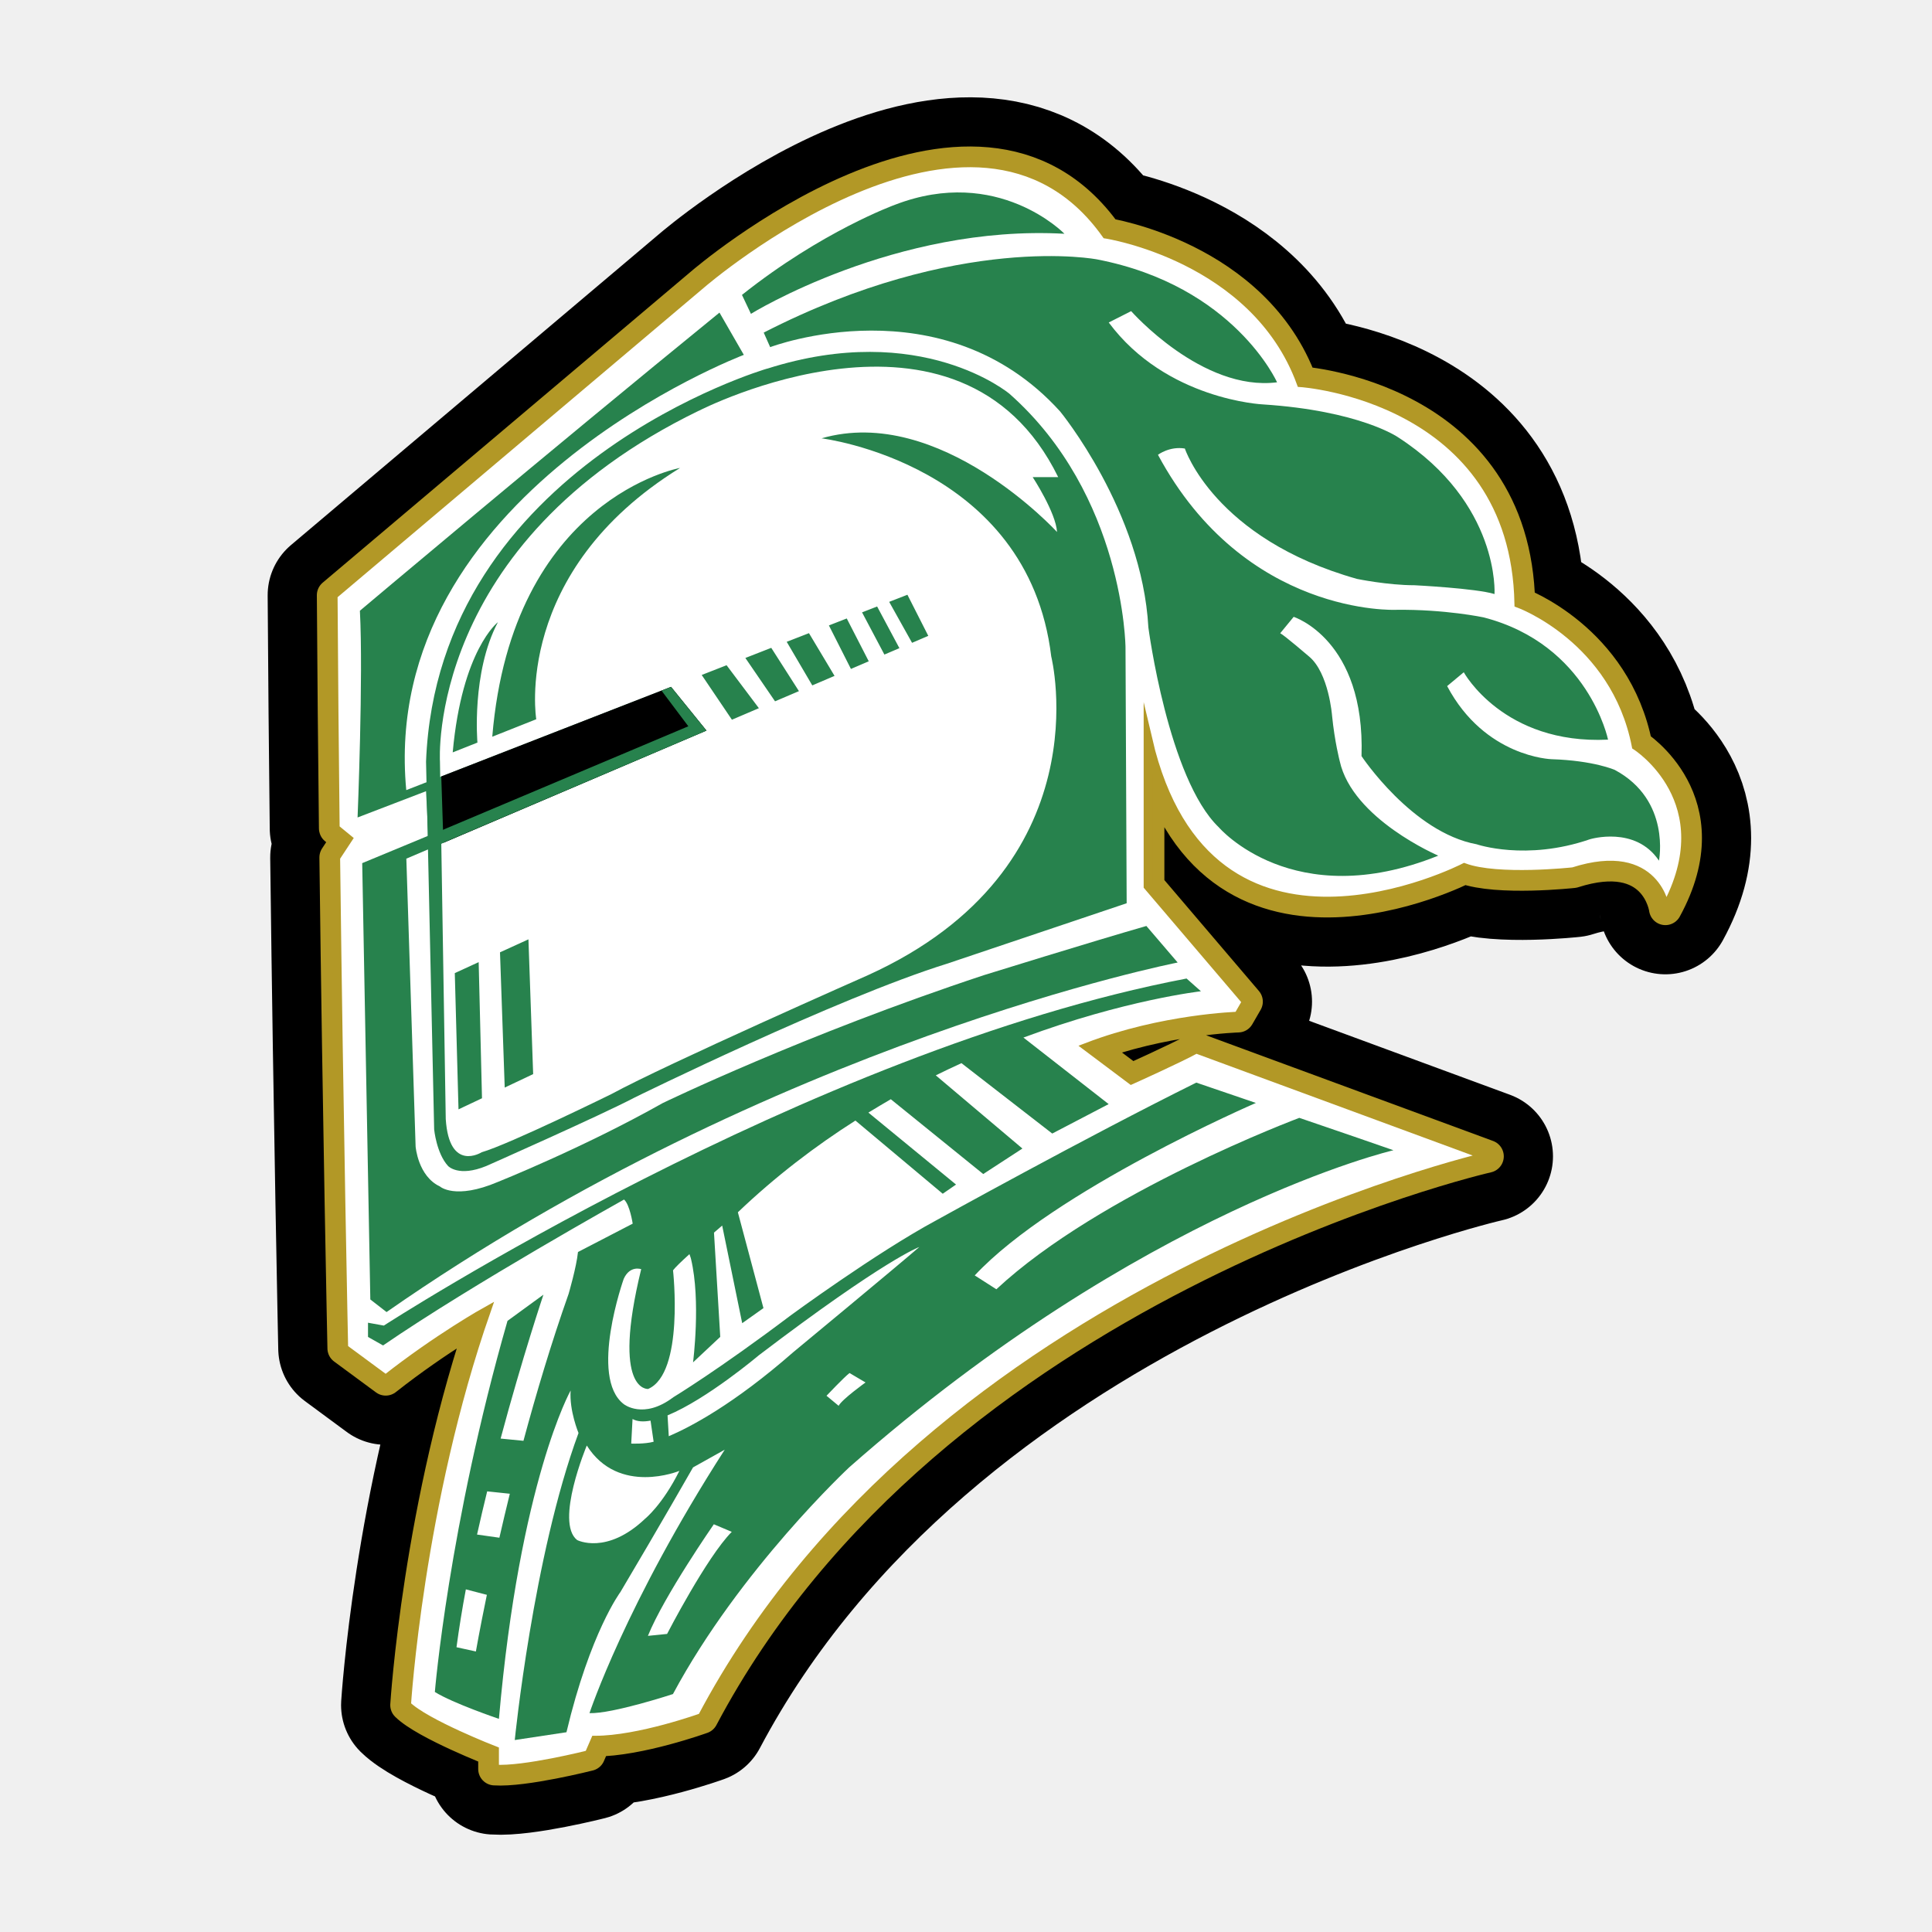
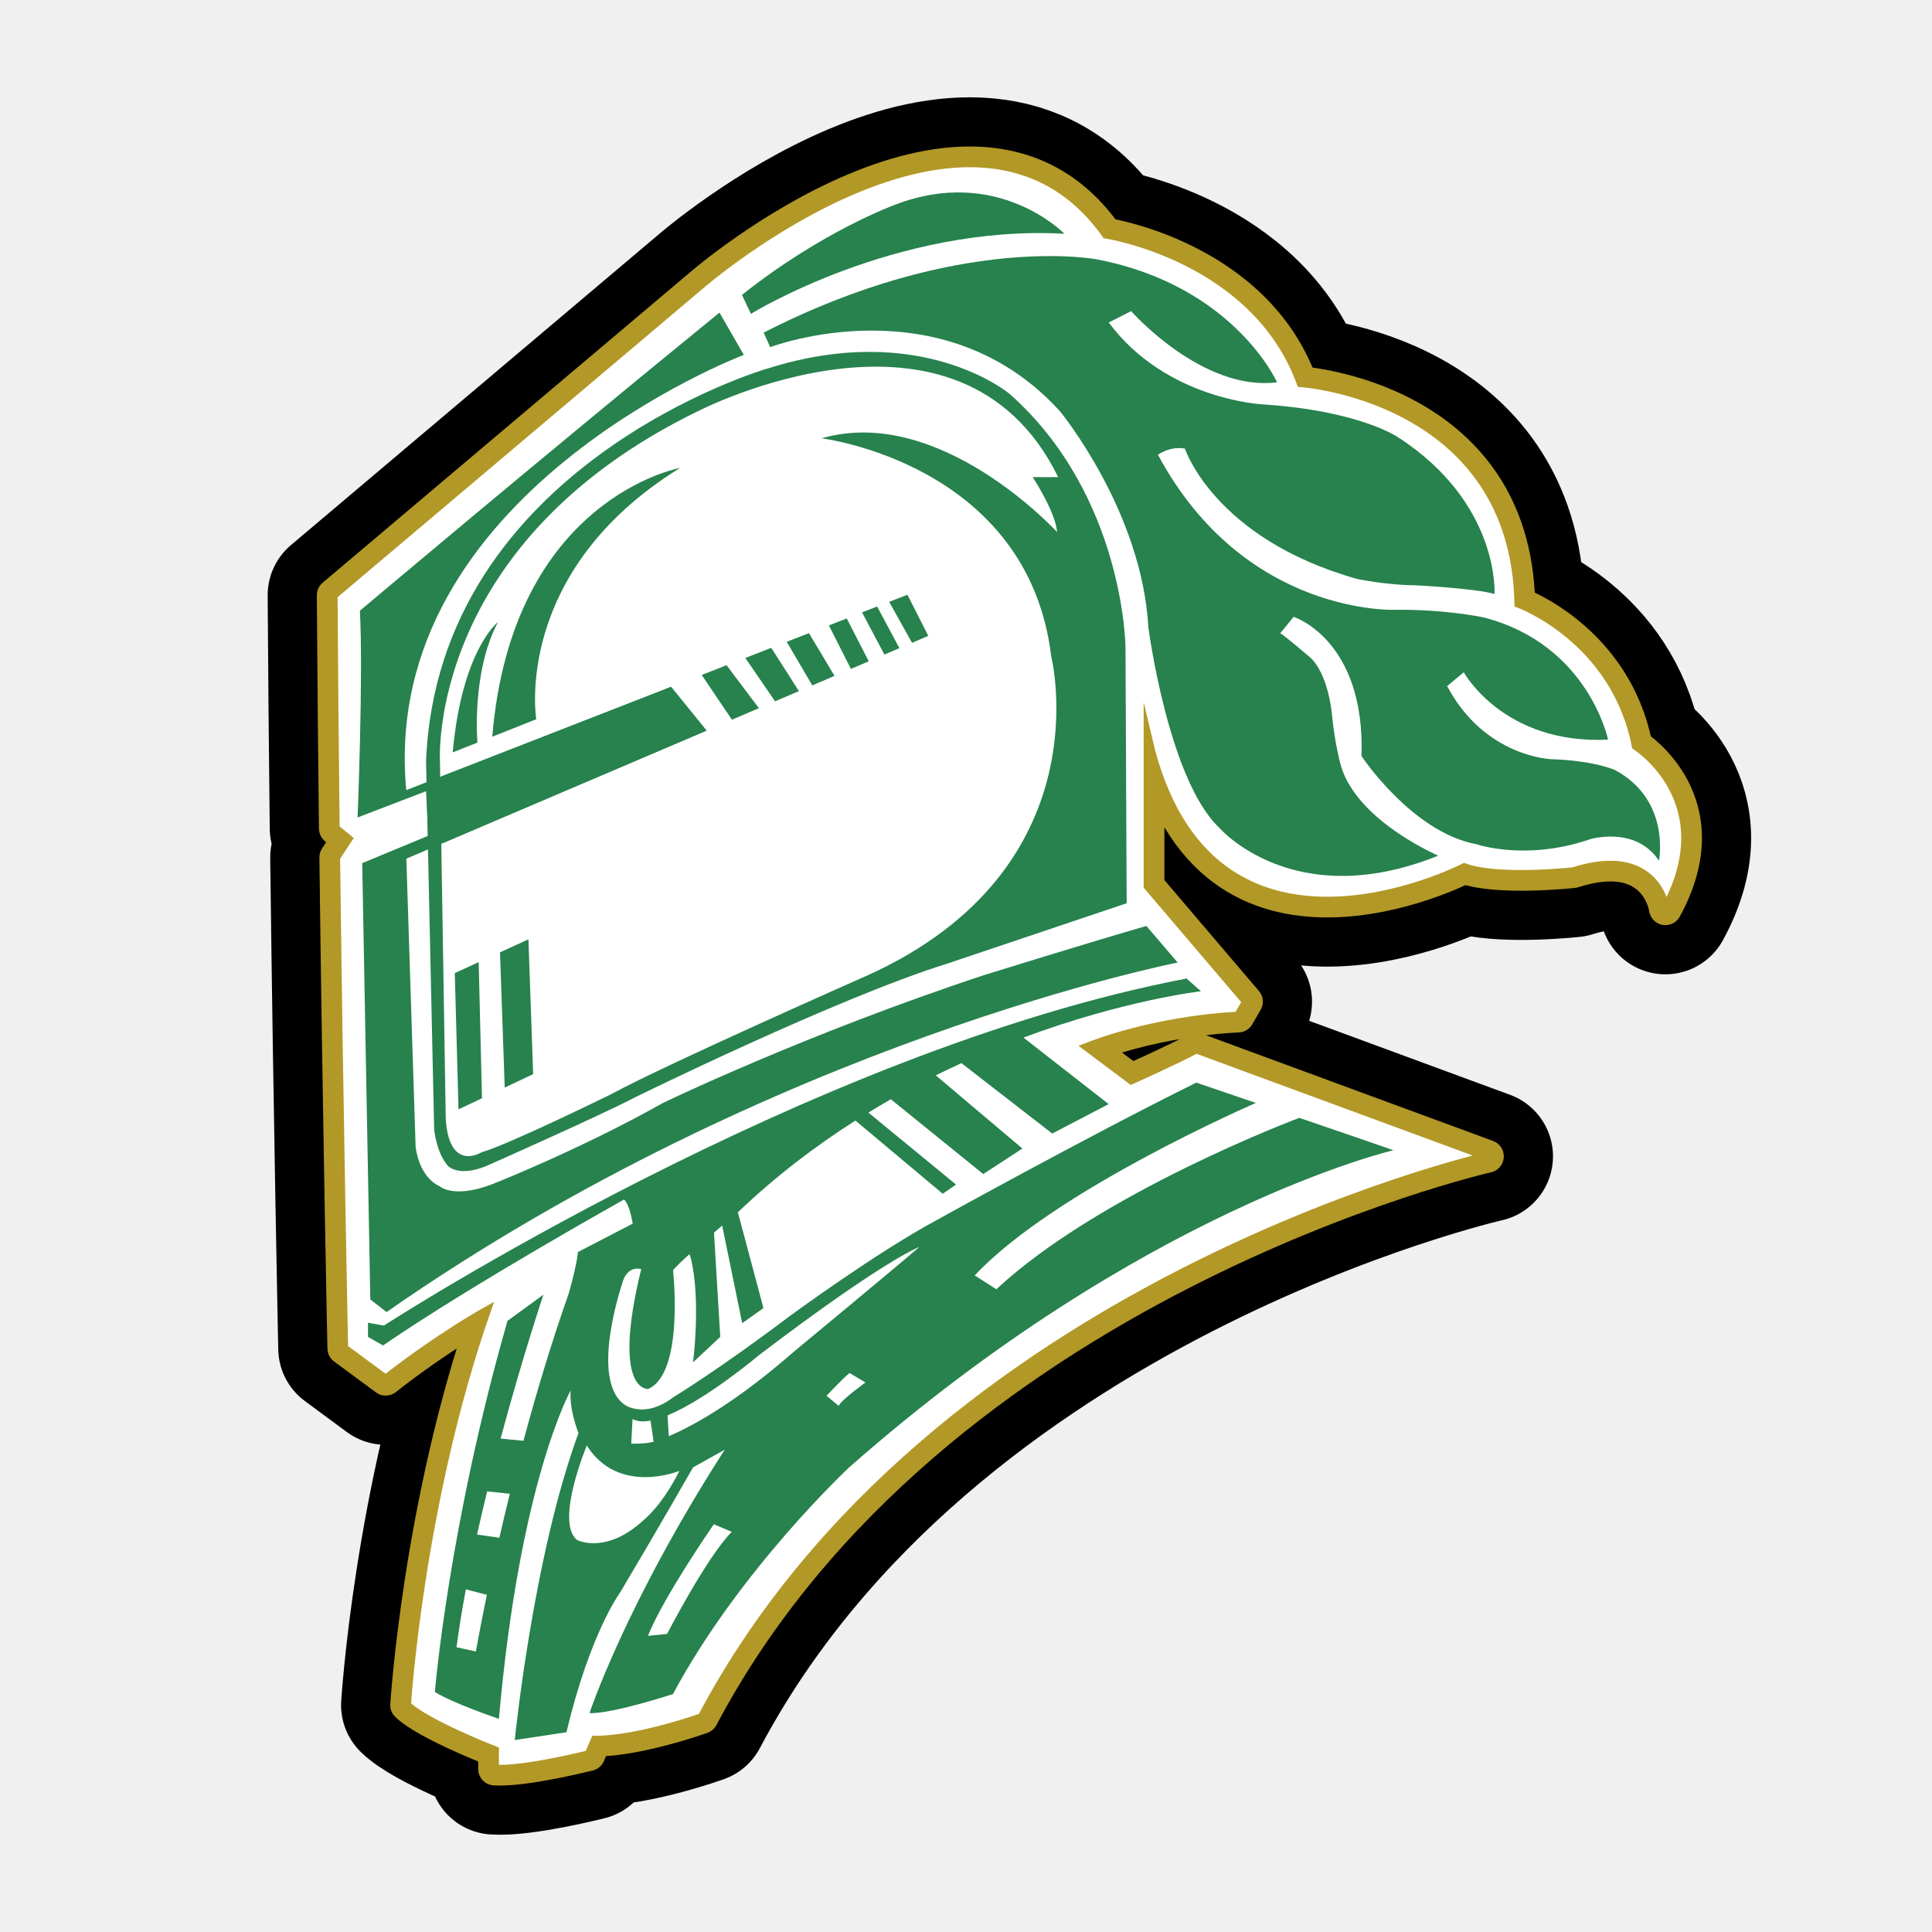
<svg xmlns="http://www.w3.org/2000/svg" id="Layer_1" version="1.1" viewBox="0 0 2500 2500">
  <defs>
    <style>
      .st0 {
        stroke-width: 169.7px;
      }

-       .st0, .st1, .st2, .st3, .st4, .st5 {
+       .st0, .st1, .st2, .st3, .st4 {
        fill-rule: evenodd;
      }

      .st0, .st3 {
        stroke-linejoin: round;
      }

      .st0, .st4 {
        stroke: #000;
      }

      .st1 {
        fill: #27824d;
      }

      .st2 {
        fill: #fff;
        stroke-width: 11.2px;
      }

      .st2, .st3 {
        stroke: #b29826;
      }

      .st2, .st4 {
        stroke-miterlimit: 33.9;
      }

      .st3 {
        fill: #b29826;
        stroke-width: 42.4px;
      }

      .st4 {
        stroke-width: 3.2px;
      }
    </style>
  </defs>
  <path class="st0" d="M433.9,1071.8c-1.1-98.7-2.1-201.1-2.7-301.6l477-403s352.4-304.3,523.1-64.1c0,0,192.4,29.4,252.1,192.2,0,0,276.5,18.7,281.9,285.6,0,0,124.7,45.4,151.8,184.2,0,0,113.8,72.1,37.9,210.8,0,0-10.8-82.7-119.3-48,0,0-97.6,10.7-140.9-5.3,0,0-330.7,170.8-409.3-165.5v189.5l127.4,149.5-10.8,18.7s-97.6,2.7-195.1,40l56.9,42.7s59.6-26.7,84-40l376.8,138.8s-718.3,162.8-1016.4,726c0,0-81.3,29.4-138.2,29.4l-8.1,18.7s-84,21.3-122,18.7v-24s-89.4-34.7-113.8-58.7c0,0,16.3-261.6,103-509.8,0,0-62.3,34.7-130.1,88.1l-54.2-40s-6.2-291-10.4-635.2l15.8-24-16.3-13.4h0Z" />
  <path class="st4" d="M433.9,1071.8c-1.1-98.7-2.1-201.1-2.7-301.6l477-403s352.4-304.3,523.1-64.1c0,0,192.4,29.4,252.1,192.2,0,0,276.5,18.7,281.9,285.6,0,0,124.7,45.4,151.8,184.2,0,0,113.8,72.1,37.9,210.8,0,0-10.8-82.7-119.3-48,0,0-97.6,10.7-140.9-5.3,0,0-330.7,170.8-409.3-165.5v189.5l127.4,149.5-10.8,18.7s-97.6,2.7-195.1,40l56.9,42.7s59.6-26.7,84-40l376.8,138.8s-718.3,162.8-1016.4,726c0,0-81.3,29.4-138.2,29.4l-8.1,18.7s-84,21.3-122,18.7v-24s-89.4-34.7-113.8-58.7c0,0,16.3-261.6,103-509.8,0,0-62.3,34.7-130.1,88.1l-54.2-40s-6.2-291-10.4-635.2l15.8-24-16.3-13.4h0Z" />
  <path class="st3" d="M433.9,1071.8c-1.1-98.7-2.1-201.1-2.7-301.6l477-403s352.4-304.3,523.1-64.1c0,0,192.4,29.4,252.1,192.2,0,0,276.5,18.7,281.9,285.6,0,0,124.7,45.4,151.8,184.2,0,0,113.8,72.1,37.9,210.8,0,0-10.8-82.7-119.3-48,0,0-97.6,10.7-140.9-5.3,0,0-330.7,170.8-409.3-165.5v189.5l127.4,149.5-10.8,18.7s-97.6,2.7-195.1,40l56.9,42.7s59.6-26.7,84-40l376.8,138.8s-718.3,162.8-1016.4,726c0,0-81.3,29.4-138.2,29.4l-8.1,18.7s-84,21.3-122,18.7v-24s-89.4-34.7-113.8-58.7c0,0,16.3-261.6,103-509.8,0,0-62.3,34.7-130.1,88.1l-54.2-40s-6.2-291-10.4-635.2l15.8-24-16.3-13.4h0Z" />
  <path class="st2" d="M433.9,1071.8c-1.1-98.7-2.1-201.1-2.7-301.6l477-403s352.4-304.3,523.1-64.1c0,0,192.4,29.4,252.1,192.2,0,0,276.5,18.7,281.9,285.6,0,0,124.7,45.4,151.8,184.2,0,0,113.8,72.1,37.9,210.8,0,0-10.8-82.7-119.3-48,0,0-97.6,10.7-140.9-5.3,0,0-330.7,170.8-409.3-165.5v189.5l127.4,149.5-10.8,18.7s-97.6,2.7-195.1,40l56.9,42.7s59.6-26.7,84-40l376.8,138.8s-718.3,162.8-1016.4,726c0,0-81.3,29.4-138.2,29.4l-8.1,18.7s-84,21.3-122,18.7v-24s-89.4-34.7-113.8-58.7c0,0,16.3-261.6,103-509.8,0,0-62.3,34.7-130.1,88.1l-54.2-40s-6.2-291-10.4-635.2l15.8-24-16.3-13.4h0Z" />
  <path class="st1" d="M914.1,945.4l-388.3,165.7,12,372.5s3,38.4,31.5,51.7c0,0,19.5,17.7,75-5.9,0,0,111.1-44.4,213.2-102,0,0,183.1-88.7,415.8-165.6,0,0,138.1-42.9,210.1-63.6l40.5,47.3s-520.9,102-1023.7,452.3l-21-16.3-10.5-564.6,85.6-35.5-3-57.6-88.6,34s7.5-183.3,3-267.5c0,0,240.2-202.5,465.3-385.8l31.5,54.7s-472.8,178.9-436.8,563.2l342.6-133.5,45.8,56.5h0Z" />
-   <path class="st5" d="M571,1004.7l297.3-115.9,45.8,56.5-340.3,145.2-2.8-85.8h0Z" />
+   <path class="st1" d="M571,1004.7l297.3-115.9,45.8,56.5-340.3,145.2-2.8-85.8h0Z" />
  <path class="st1" d="M904,531.7s337.7-174.4,465.3,85.7h-33s30,45.8,31.5,71c0,0-151.6-165.5-304.7-121.2,0,0,267.2,32.5,297.2,282.3,0,0,69,273.5-237.2,412.4,0,0-261.2,115.3-331.7,153.7,0,0-132.1,65-168.1,75.4,0,0-42,26.6-46.5-42.9l-7.5-462.7s-18-282.3,334.7-453.8h0ZM992.6,477s-426.3,124.1-441.3,508.5l10.5,476s3,31,18,47.3c0,0,13.5,14.8,49.5,0,0,0,147.1-65.1,192.1-88.7,0,0,261.2-128.6,403.8-173l232.7-78.3-1.5-331.1s-1.5-196.6-150.1-328.1c0,0-114.1-96.1-313.7-32.5h0ZM960.1,381.6l11.6,24.5s187.1-115.8,405.7-103.6c0,0-86.1-88.9-219.4-37.5,0,0-94.4,34.2-197.9,116.6h0Z" />
  <path class="st1" d="M988.3,430.5l8.3,18.7s222.7-84.8,375.1,83.1c0,0,106,128.8,114.3,279.7,0,0,25.7,195.7,91.1,258.5,0,0,96,112.5,284,36.7,0,0-111-47.3-127.5-122.3,0,0-6.6-25.3-9.9-58.7,0,0-4.2-55.4-29.8-76.7,0,0-32.3-27.7-37.3-30.1l17.4-21.2s92.7,29.4,87.8,180.2c0,0,65.4,98.7,149,114.1,0,0,63.8,22,146.5-6.5,0,0,58.8-18,89.4,27.7,0,0,15.7-78.3-57.1-117.4,0,0-27.3-12.2-82-13.9,0,0-86.1-2.4-135-94.6l21.5-17.9s51.3,93.7,186.7,87.2c0,0-25.2-123.1-161-158.2,0,0-49.7-10.6-113.4-9.8,0,0-195.4,9-308-200.6,0,0,14.9-11.4,34.8-8.1,0,0,38.1,116.6,222.7,168.7,0,0,39.7,8.2,74.5,8.2,0,0,79.5,4,103.5,11.4,0,0,7.4-117.4-125-203,0,0-49.7-34.3-174.7-42.4,0,0-125-5.7-199.5-106l29-14.7s91.9,104.4,188.8,92.1c0,0-55.5-124.7-232.7-159,0,0-178-35.1-431.4,94.6h0ZM982,916.4l-34.9,14.9-39.1-57.9,32.2-12.6,41.8,55.6ZM1033.9,894.3l-31,13.2-38.4-56.1,33.5-13.1,35.8,56ZM1079.9,874.6l-28.8,12.3-33.1-56.4,28.8-11.2,33.1,55.3ZM1124.2,855.7l-23.1,9.9-28.5-56.3,23.1-9,28.5,55.5ZM1163.9,838.7l-19.5,8.3-28.9-54.6,19.5-7.6,28.8,53.9ZM1150.6,778.8l23.6-9.2,27,53.2-21,9-29.6-53h0ZM637,953.3l56.9-22.6s-31.5-190.7,186.1-325.2c0,0-217.3,39.2-243,347.7ZM585.8,973.6l32-12.7s-8-90.8,26.5-155.8c0,0-46.5,35.5-58.5,168.5ZM623.8,1421.1l-30.5,14.4-4.8-176.3,30.9-14.2,4.3,176.1ZM647,1232.3l36.8-16.8,6.1,174.4-36.8,17.4-6.1-174.9ZM677.4,1864.2c16.4-60.9,35.9-126.3,58.4-190,0,0,10.2-34.8,12.1-54.1l70.8-36.7s-3.7-24.7-11.2-31.2c0,0-195.5,109-311.8,188.8l-19.5-11v-18.4l20.5,3.7s549.1-355.6,1038.7-449.1l18.6,16.5s-98.5,11.1-229.7,59.9l110.3,86.1-73,38.1-117.5-91.1c-11.2,5.1-22.2,10.4-33.2,15.8l112.1,94.7-50.7,33-119.6-96.8c-8.7,5-20.3,12-29,17.3l113.4,93.1-17.2,11.9-113-94.7c-51.7,32.9-103.3,72.1-152.1,118.7l33.1,124-27.5,19.5-25.9-126.3c-3.3,2.8-6.9,5.9-10.6,9.1l8.1,134.9-35.2,33s10.3-79.6-2.6-133.7c0,0-1.1-4.2-1.9-5.9l-.2-.4c-10.3,9.3-18.5,17.2-21.2,20.9,0,0,14.9,133.1-32.2,153.5,0,0-47.9,4.5-9-155,0,0-14.5-5.3-22.6,12.5,0,0-45.2,127.4,0,162.1,0,0,25.3,20.5,64.2-8.9,0,0,58.8-35.6,152-106,0,0,110.4-81,188.2-122.9,0,0,192.7-106.9,336.5-178.2,0,0,33.6,11.4,77.1,26.3,0,0-260.7,112.7-363.8,223.2l28,17.9c134.8-125.6,392-221.8,392-221.8,49.5,16.9,99.1,33.9,121.8,41.9,0,0-323.6,75-704.3,410.4,0,0-141.5,131.9-228,293.3,0,0-78.2,25.7-108,24.7,0,0,46.5-141.1,175-340.9l-41,22.9s-42.8,75.1-94,161.3c0,0-39.1,52.2-69.8,181.4l-66.9,10.1s23.8-238.1,82.5-397.3c0,0-12.1-28.9-10.2-55,0,0-65.8,116.9-92.8,424.9,0,0-59.6-20.2-82.9-34.8,0,0,17.7-214.4,94-480.2l46.5-33.9s-27,80.2-55.4,186.2l29.5,2.9h0ZM602.8,2056.7c-4.7,24.8-8.7,49.8-12.1,74.8l25.1,5.5s4.8-27.9,14.2-73.3l-27.3-7.1ZM630.4,1929.8c-4.6,18.6-8.9,37.2-13.1,55.9l28.9,4.1c4.1-17.9,8.6-37,13.5-56.9l-29.4-3.1h0ZM865.3,1858.5c27.7-11.8,83.9-41.1,161.1-108.7,0,0,135-111.7,163.2-136.2,0,0-43.9,15.5-207.9,140.3,0,0-66.8,56.5-117.9,77.6l1.6,27ZM841.8,1838.3c-9.2,1.7-17.2,1.3-23.3-2.1l-1.7,31.8s17.4.8,29-2.4l-4-27.3h0ZM923.7,1972.4s-64.6,93-85.3,144.4l24.8-2.5s51.3-99.5,83.7-132.1l-23.2-9.8ZM1085.2,1819.1c4.1-8.2,34.8-30.2,34.8-30.2l-20.7-12.2c-6.6,4.9-29.8,29.4-29.8,29.4l15.7,13h0ZM759.3,1870.5s-41.6,99.3-12.5,122.3c0,0,38.1,19.9,88.1-27.7,0,0,22.4-18,44.2-61.8,0,0-78.5,32.5-119.8-32.8h0ZM565.4,1093.9l348.7-148.5-45.8-56.5-12.2,4.9,34.6,46-327.3,138.1,2,16h0Z" />
</svg>
